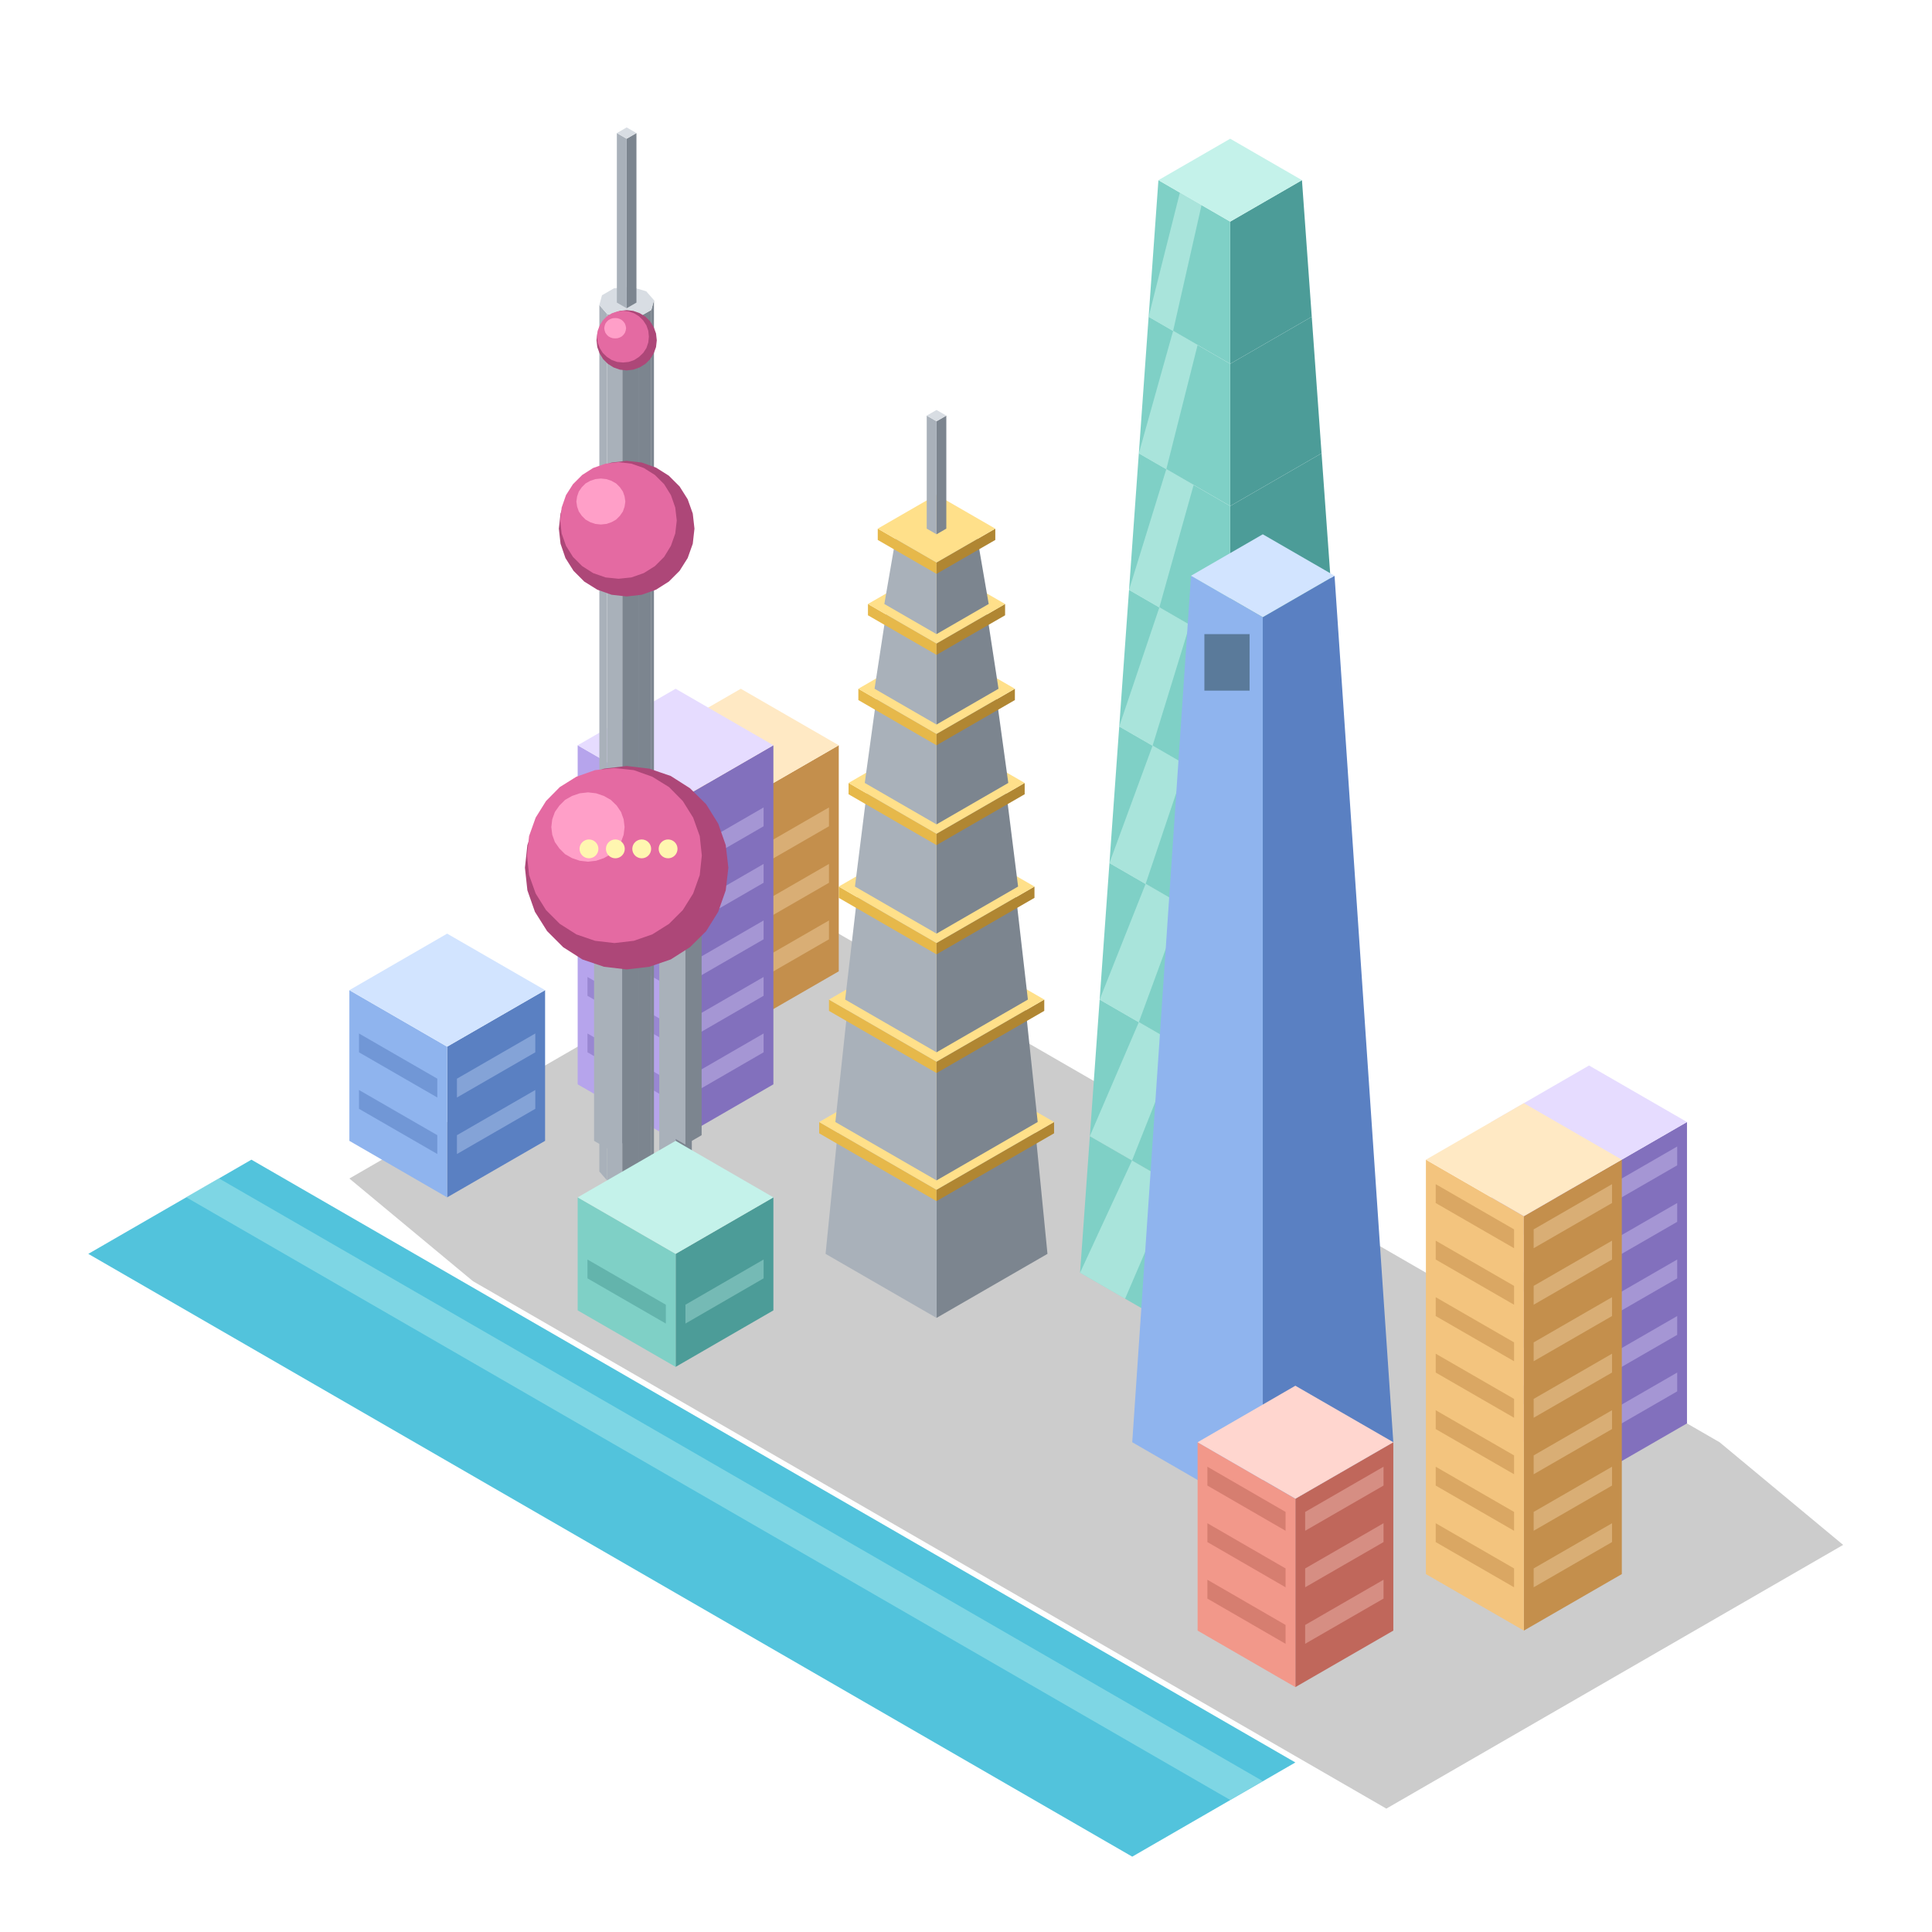
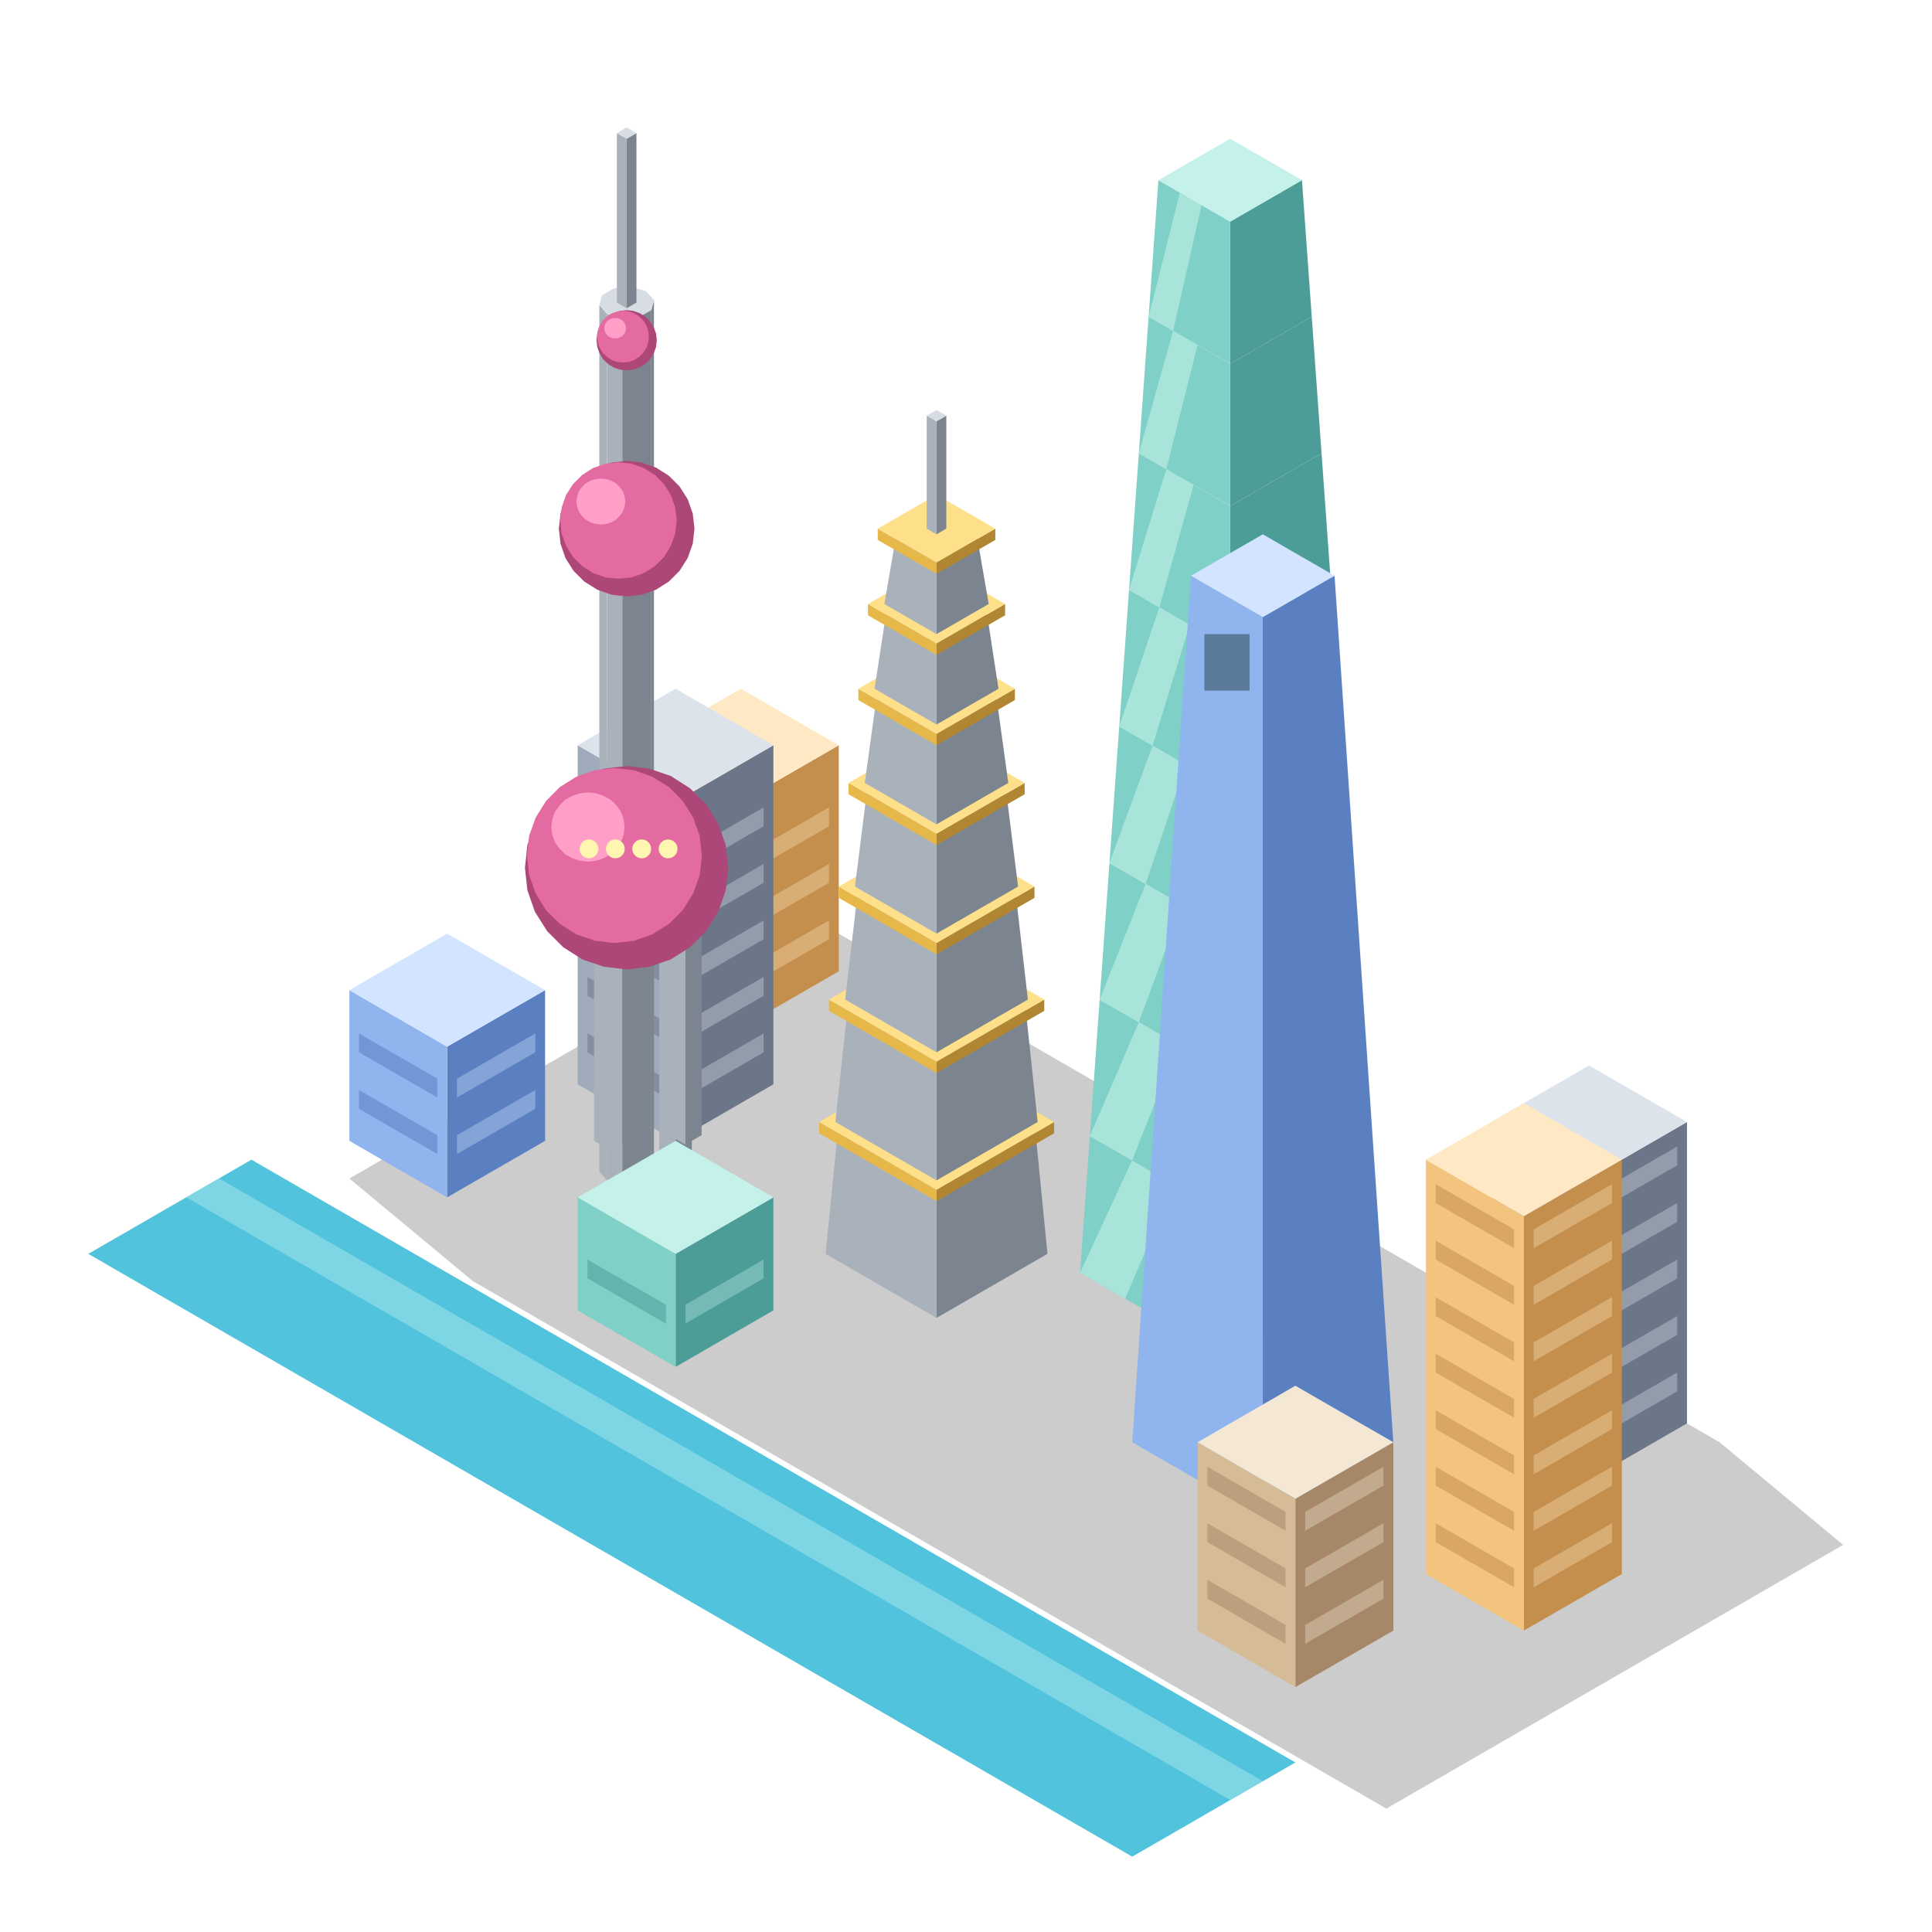
<svg xmlns="http://www.w3.org/2000/svg" viewBox="0 0 80 80">
  <g transform="translate(37.43 55.82) scale(0.78)">
    <path d="M-34.64 -10L20.78 22L12.12 27L-43.3 -5Z" fill="#52c3dc" />
    <path d="M-36.37 -9.01L19.05 22.99L17.32 23.99L-38.11 -8.01Z" fill="#9be3ea" opacity="0.6" />
    <path d="M-29.44 -9L-5.2 -23L43.3 5L49.86 10.45L25.61 24.45L-22.88 -3.55Z" fill="#000000" opacity="0.2" />
    <path d="M-3.46 -20L-8.66 -17L-8.66 -29L-3.46 -32Z" fill="#c48f4c" />
    <path d="M-13.86 -20L-8.66 -17L-8.66 -29L-13.86 -32Z" fill="#f3c47e" />
    <path d="M-8.66 -35L-3.46 -32L-8.66 -29L-13.86 -32Z" fill="#ffe9c4" />
    <path d="M-13.34 -21.7L-9.18 -19.3L-9.18 -20.3L-13.34 -22.7Z" fill="#c48f4c" opacity="0.55" />
    <path d="M-3.98 -21.7L-8.14 -19.3L-8.14 -20.3L-3.98 -22.7Z" fill="#ffe9c4" opacity="0.35" />
    <path d="M-13.34 -24.7L-9.18 -22.3L-9.18 -23.3L-13.34 -25.7Z" fill="#c48f4c" opacity="0.55" />
    <path d="M-3.98 -24.7L-8.14 -22.3L-8.14 -23.3L-3.98 -25.7Z" fill="#ffe9c4" opacity="0.35" />
    <path d="M-13.34 -27.7L-9.18 -25.3L-9.18 -26.3L-13.34 -28.7Z" fill="#c48f4c" opacity="0.55" />
    <path d="M-3.98 -27.7L-8.14 -25.3L-8.14 -26.3L-3.98 -28.7Z" fill="#ffe9c4" opacity="0.35" />
-     <path d="M-6.93 -14L-12.12 -11L-12.12 -29L-6.93 -32Z" fill="#8270bd" />
-     <path d="M-17.32 -14L-12.12 -11L-12.12 -29L-17.32 -32Z" fill="#b6a4ec" />
-     <path d="M-12.12 -35L-6.93 -32L-12.12 -29L-17.32 -32Z" fill="#e6dcff" />
-     <path d="M-16.8 -15.7L-12.64 -13.3L-12.64 -14.3L-16.8 -16.7Z" fill="#8270bd" opacity="0.55" />
-     <path d="M-7.45 -15.7L-11.6 -13.3L-11.6 -14.3L-7.45 -16.7Z" fill="#e6dcff" opacity="0.35" />
-     <path d="M-16.8 -18.7L-12.64 -16.3L-12.64 -17.3L-16.8 -19.7Z" fill="#8270bd" opacity="0.55" />
-     <path d="M-7.45 -18.7L-11.6 -16.3L-11.6 -17.3L-7.45 -19.7Z" fill="#e6dcff" opacity="0.35" />
-     <path d="M-16.8 -21.7L-12.64 -19.3L-12.64 -20.3L-16.8 -22.7Z" fill="#8270bd" opacity="0.55" />
-     <path d="M-7.45 -21.7L-11.6 -19.3L-11.6 -20.3L-7.45 -22.7Z" fill="#e6dcff" opacity="0.35" />
-     <path d="M-16.8 -24.7L-12.64 -22.3L-12.64 -23.3L-16.8 -25.7Z" fill="#8270bd" opacity="0.55" />
-     <path d="M-7.45 -24.7L-11.6 -22.3L-11.6 -23.3L-7.45 -25.7Z" fill="#e6dcff" opacity="0.35" />
-     <path d="M-16.8 -27.7L-12.64 -25.3L-12.64 -26.3L-16.8 -28.7Z" fill="#8270bd" opacity="0.55" />
-     <path d="M-7.45 -27.7L-11.6 -25.3L-11.6 -26.3L-7.45 -28.7Z" fill="#e6dcff" opacity="0.35" />
+     <path d="M-6.93 -14L-12.12 -11L-12.12 -29L-6.93 -32Z" fill="#6b7788" />
+     <path d="M-17.32 -14L-12.12 -11L-12.12 -29L-17.32 -32Z" fill="#9fabba" />
+     <path d="M-12.12 -35L-6.93 -32L-12.12 -29L-17.32 -32Z" fill="#dde3ea" />
+     <path d="M-16.8 -15.7L-12.64 -13.3L-12.64 -14.3L-16.8 -16.7Z" fill="#6b7788" opacity="0.55" />
+     <path d="M-7.45 -15.7L-11.6 -13.3L-11.6 -14.3L-7.45 -16.7Z" fill="#dde3ea" opacity="0.35" />
+     <path d="M-16.8 -18.7L-12.64 -16.3L-12.64 -17.3L-16.8 -19.7Z" fill="#6b7788" opacity="0.55" />
+     <path d="M-7.45 -18.7L-11.6 -16.3L-11.6 -17.3L-7.45 -19.7Z" fill="#dde3ea" opacity="0.35" />
+     <path d="M-16.8 -21.7L-12.64 -19.3L-12.64 -20.3L-16.8 -22.7Z" fill="#6b7788" opacity="0.55" />
+     <path d="M-7.45 -21.7L-11.6 -19.3L-11.6 -20.3L-7.45 -22.7Z" fill="#dde3ea" opacity="0.35" />
+     <path d="M-16.8 -24.7L-12.64 -22.3L-12.64 -23.3L-16.8 -25.7Z" fill="#6b7788" opacity="0.55" />
+     <path d="M-7.45 -24.7L-11.6 -22.3L-11.6 -23.3L-7.45 -25.7Z" fill="#dde3ea" opacity="0.35" />
+     <path d="M-16.8 -27.7L-12.64 -25.3L-12.64 -26.3L-16.8 -28.7Z" fill="#6b7788" opacity="0.55" />
+     <path d="M-7.45 -27.7L-11.6 -25.3L-11.6 -26.3L-7.45 -28.7Z" fill="#dde3ea" opacity="0.35" />
    <path d="M-19.05 -11L-24.25 -8L-24.25 -16L-19.05 -19Z" fill="#5a80c2" />
    <path d="M-29.44 -11L-24.25 -8L-24.25 -16L-29.44 -19Z" fill="#8fb4ee" />
    <path d="M-24.25 -22L-19.05 -19L-24.25 -16L-29.44 -19Z" fill="#d2e4ff" />
    <path d="M-28.93 -12.7L-24.77 -10.3L-24.77 -11.3L-28.93 -13.7Z" fill="#5a80c2" opacity="0.55" />
    <path d="M-19.57 -12.7L-23.73 -10.3L-23.73 -11.3L-19.57 -13.7Z" fill="#d2e4ff" opacity="0.35" />
    <path d="M-28.93 -15.7L-24.77 -13.3L-24.77 -14.3L-28.93 -16.7Z" fill="#5a80c2" opacity="0.55" />
    <path d="M-19.57 -15.7L-23.73 -13.3L-23.73 -14.3L-19.57 -16.7Z" fill="#d2e4ff" opacity="0.35" />
    <path d="M25.29 -4L17.32 0.6L17.32 -6.95L24.77 -11.25Z" fill="#4c9c98" />
    <path d="M9.35 -4L17.32 0.6L17.32 -6.95L9.87 -11.25Z" fill="#7fd0c6" />
    <path d="M9.35 -4L11.74 -2.62L14.34 -8.67L12.11 -9.96Z" fill="#c4f2ea" opacity="0.6" />
    <path d="M24.77 -11.25L17.32 -6.95L17.32 -14.5L24.25 -18.5Z" fill="#4c9c98" />
    <path d="M9.87 -11.25L17.32 -6.95L17.32 -14.5L10.39 -18.5Z" fill="#7fd0c6" />
    <path d="M9.87 -11.25L12.11 -9.96L14.55 -16.1L12.47 -17.3Z" fill="#c4f2ea" opacity="0.6" />
    <path d="M24.25 -18.5L17.32 -14.5L17.32 -22.05L23.73 -25.75Z" fill="#4c9c98" />
    <path d="M10.39 -18.5L17.32 -14.5L17.32 -22.05L10.91 -25.75Z" fill="#7fd0c6" />
    <path d="M10.39 -18.5L12.47 -17.3L14.76 -23.53L12.83 -24.64Z" fill="#c4f2ea" opacity="0.6" />
    <path d="M23.73 -25.75L17.32 -22.05L17.32 -29.6L23.21 -33Z" fill="#4c9c98" />
    <path d="M10.91 -25.75L17.32 -22.05L17.32 -29.6L11.43 -33Z" fill="#7fd0c6" />
    <path d="M10.91 -25.75L12.83 -24.64L14.96 -30.96L13.2 -31.98Z" fill="#c4f2ea" opacity="0.6" />
    <path d="M23.21 -33L17.32 -29.6L17.32 -37.15L22.69 -40.25Z" fill="#4c9c98" />
    <path d="M11.43 -33L17.32 -29.6L17.32 -37.15L11.95 -40.25Z" fill="#7fd0c6" />
    <path d="M11.43 -33L13.2 -31.98L15.17 -38.39L13.56 -39.32Z" fill="#c4f2ea" opacity="0.6" />
    <path d="M22.69 -40.25L17.32 -37.15L17.32 -44.7L22.17 -47.5Z" fill="#4c9c98" />
    <path d="M11.95 -40.25L17.32 -37.15L17.32 -44.7L12.47 -47.5Z" fill="#7fd0c6" />
    <path d="M11.95 -40.25L13.56 -39.32L15.38 -45.82L13.93 -46.66Z" fill="#c4f2ea" opacity="0.6" />
    <path d="M22.17 -47.5L17.32 -44.7L17.32 -52.25L21.65 -54.75Z" fill="#4c9c98" />
    <path d="M12.47 -47.5L17.32 -44.7L17.32 -52.25L12.99 -54.75Z" fill="#7fd0c6" />
    <path d="M12.47 -47.5L13.93 -46.66L15.59 -53.25L14.29 -54Z" fill="#c4f2ea" opacity="0.6" />
    <path d="M21.65 -54.75L17.32 -52.25L17.32 -59.8L21.13 -62Z" fill="#4c9c98" />
    <path d="M12.99 -54.75L17.32 -52.25L17.32 -59.8L13.51 -62Z" fill="#7fd0c6" />
    <path d="M17.32 -64.2L21.13 -62L17.32 -59.8L13.51 -62Z" fill="#c4f2ea" />
    <path d="M12.99 -54.75L14.29 -54L15.8 -60.68L14.65 -61.34Z" fill="#c4f2ea" opacity="0.6" />
    <path d="M25.98 5L19.05 9L19.05 -38.8L22.86 -41Z" fill="#5a80c2" />
    <path d="M12.12 5L19.05 9L19.05 -38.8L15.24 -41Z" fill="#8fb4ee" />
    <path d="M19.05 -43.2L22.86 -41L19.05 -38.8L15.24 -41Z" fill="#d2e4ff" />
    <path d="M15.95 -34.9L18.35 -34.9L18.35 -37.9L15.95 -37.9Z" fill="#5a7a9a" />
    <path d="M7.62 -5L1.73 -1.6L1.73 -9L6.93 -12Z" fill="#7c858f" />
    <path d="M-4.16 -5L1.73 -1.6L1.73 -9L-3.46 -12Z" fill="#a9b1ba" />
    <path d="M7.97 -11.4L1.73 -7.8L1.73 -8.4L7.97 -12Z" fill="#b08632" />
    <path d="M-4.5 -11.4L1.73 -7.8L1.73 -8.4L-4.5 -12Z" fill="#e6b84a" />
    <path d="M1.73 -15.6L7.97 -12L1.73 -8.4L-4.5 -12Z" fill="#ffe08a" />
    <path d="M7.1 -12L1.73 -8.9L1.73 -15.8L6.41 -18.5Z" fill="#7c858f" />
    <path d="M-3.64 -12L1.73 -8.9L1.73 -15.8L-2.94 -18.5Z" fill="#a9b1ba" />
    <path d="M7.45 -17.9L1.73 -14.6L1.73 -15.2L7.45 -18.5Z" fill="#b08632" />
    <path d="M-3.98 -17.9L1.73 -14.6L1.73 -15.2L-3.98 -18.5Z" fill="#e6b84a" />
    <path d="M1.73 -21.8L7.45 -18.5L1.73 -15.2L-3.98 -18.5Z" fill="#ffe08a" />
    <path d="M6.58 -18.5L1.73 -15.7L1.73 -22.1L5.89 -24.5Z" fill="#7c858f" />
    <path d="M-3.12 -18.5L1.73 -15.7L1.73 -22.1L-2.42 -24.5Z" fill="#a9b1ba" />
    <path d="M6.93 -23.9L1.73 -20.9L1.73 -21.5L6.93 -24.5Z" fill="#b08632" />
    <path d="M-3.46 -23.9L1.73 -20.9L1.73 -21.5L-3.46 -24.5Z" fill="#e6b84a" />
    <path d="M1.73 -27.5L6.93 -24.5L1.73 -21.5L-3.46 -24.5Z" fill="#ffe08a" />
    <path d="M6.06 -24.5L1.73 -22L1.73 -27.9L5.37 -30Z" fill="#7c858f" />
    <path d="M-2.6 -24.5L1.73 -22L1.73 -27.9L-1.91 -30Z" fill="#a9b1ba" />
    <path d="M6.41 -29.4L1.73 -26.7L1.73 -27.3L6.41 -30Z" fill="#b08632" />
    <path d="M-2.94 -29.4L1.73 -26.7L1.73 -27.3L-2.94 -30Z" fill="#e6b84a" />
    <path d="M1.73 -32.7L6.41 -30L1.73 -27.3L-2.94 -30Z" fill="#ffe08a" />
    <path d="M5.54 -30L1.73 -27.8L1.73 -33.2L4.85 -35Z" fill="#7c858f" />
    <path d="M-2.08 -30L1.73 -27.8L1.73 -33.2L-1.39 -35Z" fill="#a9b1ba" />
    <path d="M5.89 -34.4L1.73 -32L1.73 -32.6L5.89 -35Z" fill="#b08632" />
    <path d="M-2.42 -34.4L1.73 -32L1.73 -32.6L-2.42 -35Z" fill="#e6b84a" />
    <path d="M1.73 -37.4L5.89 -35L1.73 -32.6L-2.42 -35Z" fill="#ffe08a" />
    <path d="M5.02 -35L1.73 -33.1L1.73 -38L4.33 -39.5Z" fill="#7c858f" />
    <path d="M-1.56 -35L1.73 -33.1L1.73 -38L-0.87 -39.5Z" fill="#a9b1ba" />
    <path d="M5.37 -38.9L1.73 -36.8L1.73 -37.4L5.37 -39.5Z" fill="#b08632" />
    <path d="M-1.91 -38.9L1.73 -36.8L1.73 -37.4L-1.91 -39.5Z" fill="#e6b84a" />
    <path d="M1.73 -41.6L5.37 -39.5L1.73 -37.4L-1.91 -39.5Z" fill="#ffe08a" />
    <path d="M4.5 -39.5L1.73 -37.9L1.73 -42.3L3.81 -43.5Z" fill="#7c858f" />
    <path d="M-1.04 -39.5L1.73 -37.9L1.73 -42.3L-0.35 -43.5Z" fill="#a9b1ba" />
    <path d="M4.85 -42.9L1.73 -41.1L1.73 -41.7L4.85 -43.5Z" fill="#b08632" />
    <path d="M-1.39 -42.9L1.73 -41.1L1.73 -41.7L-1.39 -43.5Z" fill="#e6b84a" />
    <path d="M1.73 -45.3L4.85 -43.5L1.73 -41.7L-1.39 -43.5Z" fill="#ffe08a" />
    <path d="M2.25 -43.5L1.73 -43.2L1.73 -49.2L2.25 -49.5Z" fill="#7c858f" />
    <path d="M1.21 -43.5L1.73 -43.2L1.73 -49.2L1.21 -49.5Z" fill="#a9b1ba" />
    <path d="M1.73 -49.8L2.25 -49.5L1.73 -49.2L1.21 -49.5Z" fill="#d8dde3" />
    <path d="M-14.72 -11L-15.59 -10.5L-15.59 -24.5L-14.72 -25Z" fill="#7c858f" />
    <path d="M-16.45 -11L-15.59 -10.5L-15.59 -24.5L-16.45 -25Z" fill="#a9b1ba" />
    <path d="M-15.59 -25.5L-14.72 -25L-15.59 -24.5L-16.45 -25Z" fill="#d8dde3" />
    <path d="M-11.26 -9L-12.12 -8.5L-12.12 -22.5L-11.26 -23Z" fill="#7c858f" />
    <path d="M-12.99 -9L-12.12 -8.5L-12.12 -22.5L-12.99 -23Z" fill="#a9b1ba" />
    <path d="M-12.12 -23.5L-11.26 -23L-12.12 -22.5L-12.99 -23Z" fill="#d8dde3" />
    <path d="M-10.74 -11.3L-11.6 -10.8L-11.6 -24.8L-10.74 -25.3Z" fill="#7c858f" />
    <path d="M-12.47 -11.3L-11.6 -10.8L-11.6 -24.8L-12.47 -25.3Z" fill="#a9b1ba" />
    <path d="M-11.6 -25.8L-10.74 -25.3L-11.6 -24.8L-12.47 -25.3Z" fill="#d8dde3" />
    <path d="M-13.27 -9.63L-13.41 -9.11L-13.41 -55.11L-13.27 -55.63Z" fill="#7c858f" />
    <path d="M-15.76 -8.9L-16.17 -9.37L-16.17 -55.37L-15.76 -54.9Z" fill="#a9b1ba" />
    <path d="M-13.41 -9.11L-14.06 -8.74L-14.06 -54.74L-13.41 -55.11Z" fill="#7c858f" />
    <path d="M-14.95 -8.66L-15.76 -8.9L-15.76 -54.9L-14.95 -54.66Z" fill="#a9b1ba" />
    <path d="M-14.06 -8.74L-14.95 -8.66L-14.95 -54.66L-14.06 -54.74Z" fill="#7c858f" />
    <path d="M-14.06 -54.74L-14.95 -54.66L-15.76 -54.9L-16.17 -55.37L-16.03 -55.89L-15.39 -56.26L-14.49 -56.34L-13.68 -56.1L-13.27 -55.63L-13.41 -55.11Z" fill="#d8dde3" />
    <path d="M-9.32 -25.5L-9.46 -24.3L-9.86 -23.16L-10.5 -22.13L-11.36 -21.28L-12.38 -20.63L-13.52 -20.24L-14.72 -20.1L-15.92 -20.24L-17.07 -20.63L-18.09 -21.28L-18.94 -22.13L-19.59 -23.16L-19.99 -24.3L-20.12 -25.5L-19.99 -26.7L-19.59 -27.84L-18.94 -28.87L-18.09 -29.72L-17.07 -30.37L-15.92 -30.76L-14.72 -30.9L-13.52 -30.76L-12.38 -30.37L-11.36 -29.72L-10.5 -28.87L-9.86 -27.84L-9.46 -26.7Z" fill="#ad4778" />
    <path d="M-10.73 -26.15L-10.84 -25.11L-11.19 -24.13L-11.74 -23.25L-12.47 -22.52L-13.36 -21.96L-14.34 -21.62L-15.37 -21.5L-16.4 -21.62L-17.39 -21.96L-18.27 -22.52L-19 -23.25L-19.55 -24.13L-19.9 -25.11L-20.01 -26.15L-19.9 -27.18L-19.55 -28.16L-19 -29.04L-18.27 -29.78L-17.39 -30.33L-16.4 -30.68L-15.37 -30.79L-14.34 -30.68L-13.36 -30.33L-12.47 -29.78L-11.74 -29.04L-11.19 -28.16L-10.84 -27.18Z" fill="#e46aa2" />
    <path d="M-14.83 -27.66L-14.88 -27.25L-15.02 -26.86L-15.25 -26.52L-15.56 -26.22L-15.93 -26.01L-16.34 -25.87L-16.77 -25.82L-17.21 -25.87L-17.62 -26.01L-17.99 -26.22L-18.29 -26.52L-18.53 -26.86L-18.67 -27.25L-18.72 -27.66L-18.67 -28.07L-18.53 -28.46L-18.29 -28.8L-17.99 -29.1L-17.62 -29.31L-17.21 -29.45L-16.77 -29.5L-16.34 -29.45L-15.93 -29.31L-15.56 -29.1L-15.25 -28.8L-15.02 -28.46L-14.88 -28.07Z" fill="#ff9fc8" />
    <path d="M-11.12 -43.5L-11.21 -42.7L-11.48 -41.94L-11.91 -41.26L-12.48 -40.69L-13.16 -40.26L-13.92 -39.99L-14.72 -39.9L-15.52 -39.99L-16.28 -40.26L-16.97 -40.69L-17.54 -41.26L-17.97 -41.94L-18.23 -42.7L-18.32 -43.5L-18.23 -44.3L-17.97 -45.06L-17.54 -45.74L-16.97 -46.31L-16.28 -46.74L-15.52 -47.01L-14.72 -47.1L-13.92 -47.01L-13.16 -46.74L-12.48 -46.31L-11.91 -45.74L-11.48 -45.06L-11.21 -44.3Z" fill="#ad4778" />
    <path d="M-12.06 -43.93L-12.14 -43.24L-12.37 -42.59L-12.73 -42L-13.22 -41.51L-13.81 -41.14L-14.47 -40.91L-15.15 -40.84L-15.84 -40.91L-16.5 -41.14L-17.08 -41.51L-17.57 -42L-17.94 -42.59L-18.17 -43.24L-18.25 -43.93L-18.17 -44.62L-17.94 -45.28L-17.57 -45.86L-17.08 -46.35L-16.5 -46.72L-15.84 -46.95L-15.15 -47.03L-14.47 -46.95L-13.81 -46.72L-13.22 -46.35L-12.73 -45.86L-12.37 -45.28L-12.14 -44.62Z" fill="#e46aa2" />
    <path d="M-14.79 -44.94L-14.83 -44.67L-14.92 -44.41L-15.08 -44.18L-15.28 -43.98L-15.53 -43.84L-15.8 -43.75L-16.09 -43.72L-16.38 -43.75L-16.65 -43.84L-16.9 -43.98L-17.1 -44.18L-17.26 -44.41L-17.35 -44.67L-17.39 -44.94L-17.35 -45.21L-17.26 -45.47L-17.1 -45.7L-16.9 -45.9L-16.65 -46.04L-16.38 -46.13L-16.09 -46.16L-15.8 -46.13L-15.53 -46.04L-15.28 -45.9L-15.08 -45.7L-14.92 -45.47L-14.83 -45.21Z" fill="#ff9fc8" />
    <path d="M-13.12 -53.5L-13.16 -53.14L-13.28 -52.81L-13.47 -52.5L-13.72 -52.25L-14.03 -52.06L-14.37 -51.94L-14.72 -51.9L-15.08 -51.94L-15.42 -52.06L-15.72 -52.25L-15.97 -52.5L-16.16 -52.81L-16.28 -53.14L-16.32 -53.5L-16.28 -53.86L-16.16 -54.19L-15.97 -54.5L-15.72 -54.75L-15.42 -54.94L-15.08 -55.06L-14.72 -55.1L-14.37 -55.06L-14.03 -54.94L-13.72 -54.75L-13.47 -54.5L-13.28 -54.19L-13.16 -53.86Z" fill="#ad4778" />
    <path d="M-13.54 -53.69L-13.57 -53.39L-13.67 -53.09L-13.84 -52.83L-14.06 -52.62L-14.32 -52.45L-14.61 -52.35L-14.91 -52.32L-15.22 -52.35L-15.51 -52.45L-15.77 -52.62L-15.99 -52.83L-16.15 -53.09L-16.26 -53.39L-16.29 -53.69L-16.26 -54L-16.15 -54.29L-15.99 -54.55L-15.77 -54.77L-15.51 -54.93L-15.22 -55.03L-14.91 -55.07L-14.61 -55.03L-14.32 -54.93L-14.06 -54.77L-13.84 -54.55L-13.67 -54.29L-13.57 -54Z" fill="#e46aa2" />
    <path d="M-14.75 -54.14L-14.77 -54.02L-14.81 -53.9L-14.88 -53.8L-14.97 -53.71L-15.08 -53.65L-15.2 -53.61L-15.33 -53.6L-15.46 -53.61L-15.58 -53.65L-15.69 -53.71L-15.78 -53.8L-15.85 -53.9L-15.89 -54.02L-15.91 -54.14L-15.89 -54.26L-15.85 -54.38L-15.78 -54.48L-15.69 -54.57L-15.58 -54.63L-15.46 -54.67L-15.33 -54.68L-15.2 -54.67L-15.08 -54.63L-14.97 -54.57L-14.88 -54.48L-14.81 -54.38L-14.77 -54.26Z" fill="#ff9fc8" />
    <path d="M-14.2 -55.5L-14.72 -55.2L-14.72 -64.2L-14.2 -64.5Z" fill="#7c858f" />
    <path d="M-15.24 -55.5L-14.72 -55.2L-14.72 -64.2L-15.24 -64.5Z" fill="#a9b1ba" />
    <path d="M-14.72 -64.8L-14.2 -64.5L-14.72 -64.2L-15.24 -64.5Z" fill="#d8dde3" />
    <path d="M-6.93 -2L-12.12 1L-12.12 -5L-6.93 -8Z" fill="#4c9c98" />
    <path d="M-17.32 -2L-12.12 1L-12.12 -5L-17.32 -8Z" fill="#7fd0c6" />
    <path d="M-12.12 -11L-6.93 -8L-12.12 -5L-17.32 -8Z" fill="#c4f2ea" />
    <path d="M-16.8 -3.7L-12.64 -1.3L-12.64 -2.3L-16.8 -4.7Z" fill="#4c9c98" opacity="0.55" />
    <path d="M-7.45 -3.7L-11.6 -1.3L-11.6 -2.3L-7.45 -4.7Z" fill="#c4f2ea" opacity="0.35" />
-     <path d="M41.57 4L36.37 7L36.37 -9L41.57 -12Z" fill="#8270bd" />
-     <path d="M31.18 4L36.37 7L36.37 -9L31.18 -12Z" fill="#b6a4ec" />
-     <path d="M36.37 -15L41.57 -12L36.37 -9L31.18 -12Z" fill="#e6dcff" />
-     <path d="M31.7 2.3L35.85 4.7L35.85 3.7L31.7 1.3Z" fill="#8270bd" opacity="0.55" />
-     <path d="M41.05 2.3L36.89 4.7L36.89 3.7L41.05 1.3Z" fill="#e6dcff" opacity="0.35" />
-     <path d="M31.7 -0.7L35.85 1.7L35.85 0.7L31.7 -1.7Z" fill="#8270bd" opacity="0.55" />
-     <path d="M41.05 -0.7L36.89 1.7L36.89 0.7L41.05 -1.7Z" fill="#e6dcff" opacity="0.35" />
-     <path d="M31.7 -3.7L35.85 -1.3L35.85 -2.3L31.7 -4.7Z" fill="#8270bd" opacity="0.55" />
-     <path d="M41.05 -3.7L36.89 -1.3L36.89 -2.3L41.05 -4.7Z" fill="#e6dcff" opacity="0.35" />
-     <path d="M31.7 -6.7L35.85 -4.3L35.85 -5.3L31.7 -7.7Z" fill="#8270bd" opacity="0.55" />
-     <path d="M41.05 -6.7L36.89 -4.3L36.89 -5.3L41.05 -7.7Z" fill="#e6dcff" opacity="0.35" />
-     <path d="M31.7 -9.7L35.85 -7.3L35.85 -8.3L31.7 -10.7Z" fill="#8270bd" opacity="0.55" />
-     <path d="M41.05 -9.7L36.89 -7.3L36.89 -8.3L41.05 -10.7Z" fill="#e6dcff" opacity="0.35" />
+     <path d="M41.57 4L36.37 7L36.37 -9L41.57 -12Z" fill="#6b7788" />
+     <path d="M31.18 4L36.37 7L36.37 -9L31.18 -12Z" fill="#9fabba" />
+     <path d="M36.37 -15L41.57 -12L36.37 -9L31.18 -12Z" fill="#dde3ea" />
+     <path d="M31.7 2.3L35.85 4.7L35.85 3.7L31.7 1.3Z" fill="#6b7788" opacity="0.55" />
+     <path d="M41.05 2.3L36.89 4.7L36.89 3.7L41.05 1.3Z" fill="#dde3ea" opacity="0.35" />
+     <path d="M31.7 -0.7L35.85 1.7L35.85 0.7L31.7 -1.7Z" fill="#6b7788" opacity="0.55" />
+     <path d="M41.05 -0.7L36.89 1.7L36.89 0.7L41.05 -1.7Z" fill="#dde3ea" opacity="0.35" />
+     <path d="M31.7 -3.7L35.85 -1.3L35.85 -2.3L31.7 -4.7Z" fill="#6b7788" opacity="0.55" />
+     <path d="M41.05 -3.7L36.89 -1.3L36.89 -2.3L41.05 -4.7Z" fill="#dde3ea" opacity="0.35" />
+     <path d="M31.7 -6.7L35.85 -4.3L35.85 -5.3L31.7 -7.7Z" fill="#6b7788" opacity="0.55" />
+     <path d="M41.05 -6.7L36.89 -4.3L36.89 -5.3L41.05 -7.7Z" fill="#dde3ea" opacity="0.35" />
+     <path d="M31.7 -9.7L35.85 -7.3L35.85 -8.3L31.7 -10.7Z" fill="#6b7788" opacity="0.55" />
+     <path d="M41.05 -9.7L36.89 -7.3L36.89 -8.3L41.05 -10.7Z" fill="#dde3ea" opacity="0.35" />
    <path d="M38.11 12L32.91 15L32.91 -7L38.11 -10Z" fill="#c48f4c" />
    <path d="M27.71 12L32.91 15L32.91 -7L27.71 -10Z" fill="#f3c47e" />
    <path d="M32.91 -13L38.11 -10L32.91 -7L27.71 -10Z" fill="#ffe9c4" />
    <path d="M28.23 10.3L32.39 12.7L32.39 11.7L28.23 9.3Z" fill="#c48f4c" opacity="0.55" />
    <path d="M37.59 10.3L33.43 12.7L33.43 11.7L37.59 9.3Z" fill="#ffe9c4" opacity="0.35" />
    <path d="M28.23 7.3L32.39 9.7L32.39 8.7L28.23 6.3Z" fill="#c48f4c" opacity="0.55" />
    <path d="M37.59 7.3L33.43 9.7L33.43 8.7L37.59 6.3Z" fill="#ffe9c4" opacity="0.35" />
    <path d="M28.23 4.3L32.39 6.7L32.39 5.7L28.23 3.3Z" fill="#c48f4c" opacity="0.55" />
    <path d="M37.59 4.3L33.43 6.7L33.43 5.7L37.59 3.3Z" fill="#ffe9c4" opacity="0.35" />
    <path d="M28.23 1.3L32.39 3.7L32.39 2.7L28.23 0.3Z" fill="#c48f4c" opacity="0.55" />
    <path d="M37.59 1.3L33.43 3.7L33.43 2.7L37.59 0.3Z" fill="#ffe9c4" opacity="0.35" />
    <path d="M28.23 -1.7L32.39 0.7L32.39 -0.3L28.23 -2.7Z" fill="#c48f4c" opacity="0.55" />
    <path d="M37.59 -1.7L33.43 0.7L33.43 -0.3L37.59 -2.7Z" fill="#ffe9c4" opacity="0.35" />
    <path d="M28.23 -4.7L32.39 -2.3L32.39 -3.3L28.23 -5.7Z" fill="#c48f4c" opacity="0.55" />
    <path d="M37.59 -4.7L33.43 -2.3L33.43 -3.3L37.59 -5.7Z" fill="#ffe9c4" opacity="0.35" />
    <path d="M28.23 -7.7L32.39 -5.3L32.39 -6.3L28.23 -8.7Z" fill="#c48f4c" opacity="0.55" />
    <path d="M37.59 -7.7L33.43 -5.3L33.43 -6.3L37.59 -8.7Z" fill="#ffe9c4" opacity="0.35" />
-     <path d="M25.98 15L20.78 18L20.78 8L25.98 5Z" fill="#c0675b" />
-     <path d="M15.59 15L20.78 18L20.78 8L15.59 5Z" fill="#f2988a" />
-     <path d="M20.78 2L25.98 5L20.78 8L15.59 5Z" fill="#ffd6cf" />
-     <path d="M16.11 13.3L20.26 15.7L20.26 14.7L16.11 12.3Z" fill="#c0675b" opacity="0.55" />
-     <path d="M25.46 13.3L21.3 15.7L21.3 14.7L25.46 12.3Z" fill="#ffd6cf" opacity="0.35" />
-     <path d="M16.11 10.3L20.26 12.7L20.26 11.7L16.11 9.3Z" fill="#c0675b" opacity="0.55" />
-     <path d="M25.46 10.3L21.3 12.7L21.3 11.7L25.46 9.3Z" fill="#ffd6cf" opacity="0.35" />
-     <path d="M16.11 7.3L20.26 9.7L20.26 8.7L16.11 6.3Z" fill="#c0675b" opacity="0.55" />
-     <path d="M25.46 7.3L21.3 9.7L21.3 8.7L25.46 6.3Z" fill="#ffd6cf" opacity="0.35" />
+     <path d="M25.98 15L20.78 18L20.78 8L25.98 5Z" fill="#a68868" />
+     <path d="M15.59 15L20.78 18L20.78 8L15.59 5Z" fill="#d6bb97" />
+     <path d="M20.78 2L25.98 5L20.78 8L15.59 5Z" fill="#f4e8d5" />
+     <path d="M16.11 13.3L20.26 15.7L20.26 14.7L16.11 12.3Z" fill="#a68868" opacity="0.55" />
+     <path d="M25.46 13.3L21.3 15.7L21.3 14.7L25.46 12.3Z" fill="#f4e8d5" opacity="0.35" />
+     <path d="M16.11 10.3L20.26 12.7L20.26 11.7L16.11 9.3Z" fill="#a68868" opacity="0.55" />
+     <path d="M25.46 10.3L21.3 12.7L21.3 11.7L25.46 9.3Z" fill="#f4e8d5" opacity="0.35" />
+     <path d="M16.11 7.3L20.26 9.7L20.26 8.7L16.11 6.3Z" fill="#a68868" opacity="0.55" />
+     <path d="M25.46 7.3L21.3 9.7L21.3 8.7L25.46 6.3Z" fill="#f4e8d5" opacity="0.35" />
    <circle cx="-16.72" cy="-26.50" r="0.50" fill="#fff6b0">
      <animate attributeName="opacity" values="1;0.3;1" dur="1.6s" begin="0.0s" repeatCount="indefinite" />
    </circle>
    <circle cx="-15.32" cy="-26.50" r="0.50" fill="#fff6b0">
      <animate attributeName="opacity" values="1;0.3;1" dur="1.6s" begin="0.4s" repeatCount="indefinite" />
    </circle>
    <circle cx="-13.92" cy="-26.50" r="0.50" fill="#fff6b0">
      <animate attributeName="opacity" values="1;0.3;1" dur="1.6s" begin="0.8s" repeatCount="indefinite" />
    </circle>
    <circle cx="-12.52" cy="-26.50" r="0.50" fill="#fff6b0">
      <animate attributeName="opacity" values="1;0.3;1" dur="1.6s" begin="1.2s" repeatCount="indefinite" />
    </circle>
  </g>
</svg>
